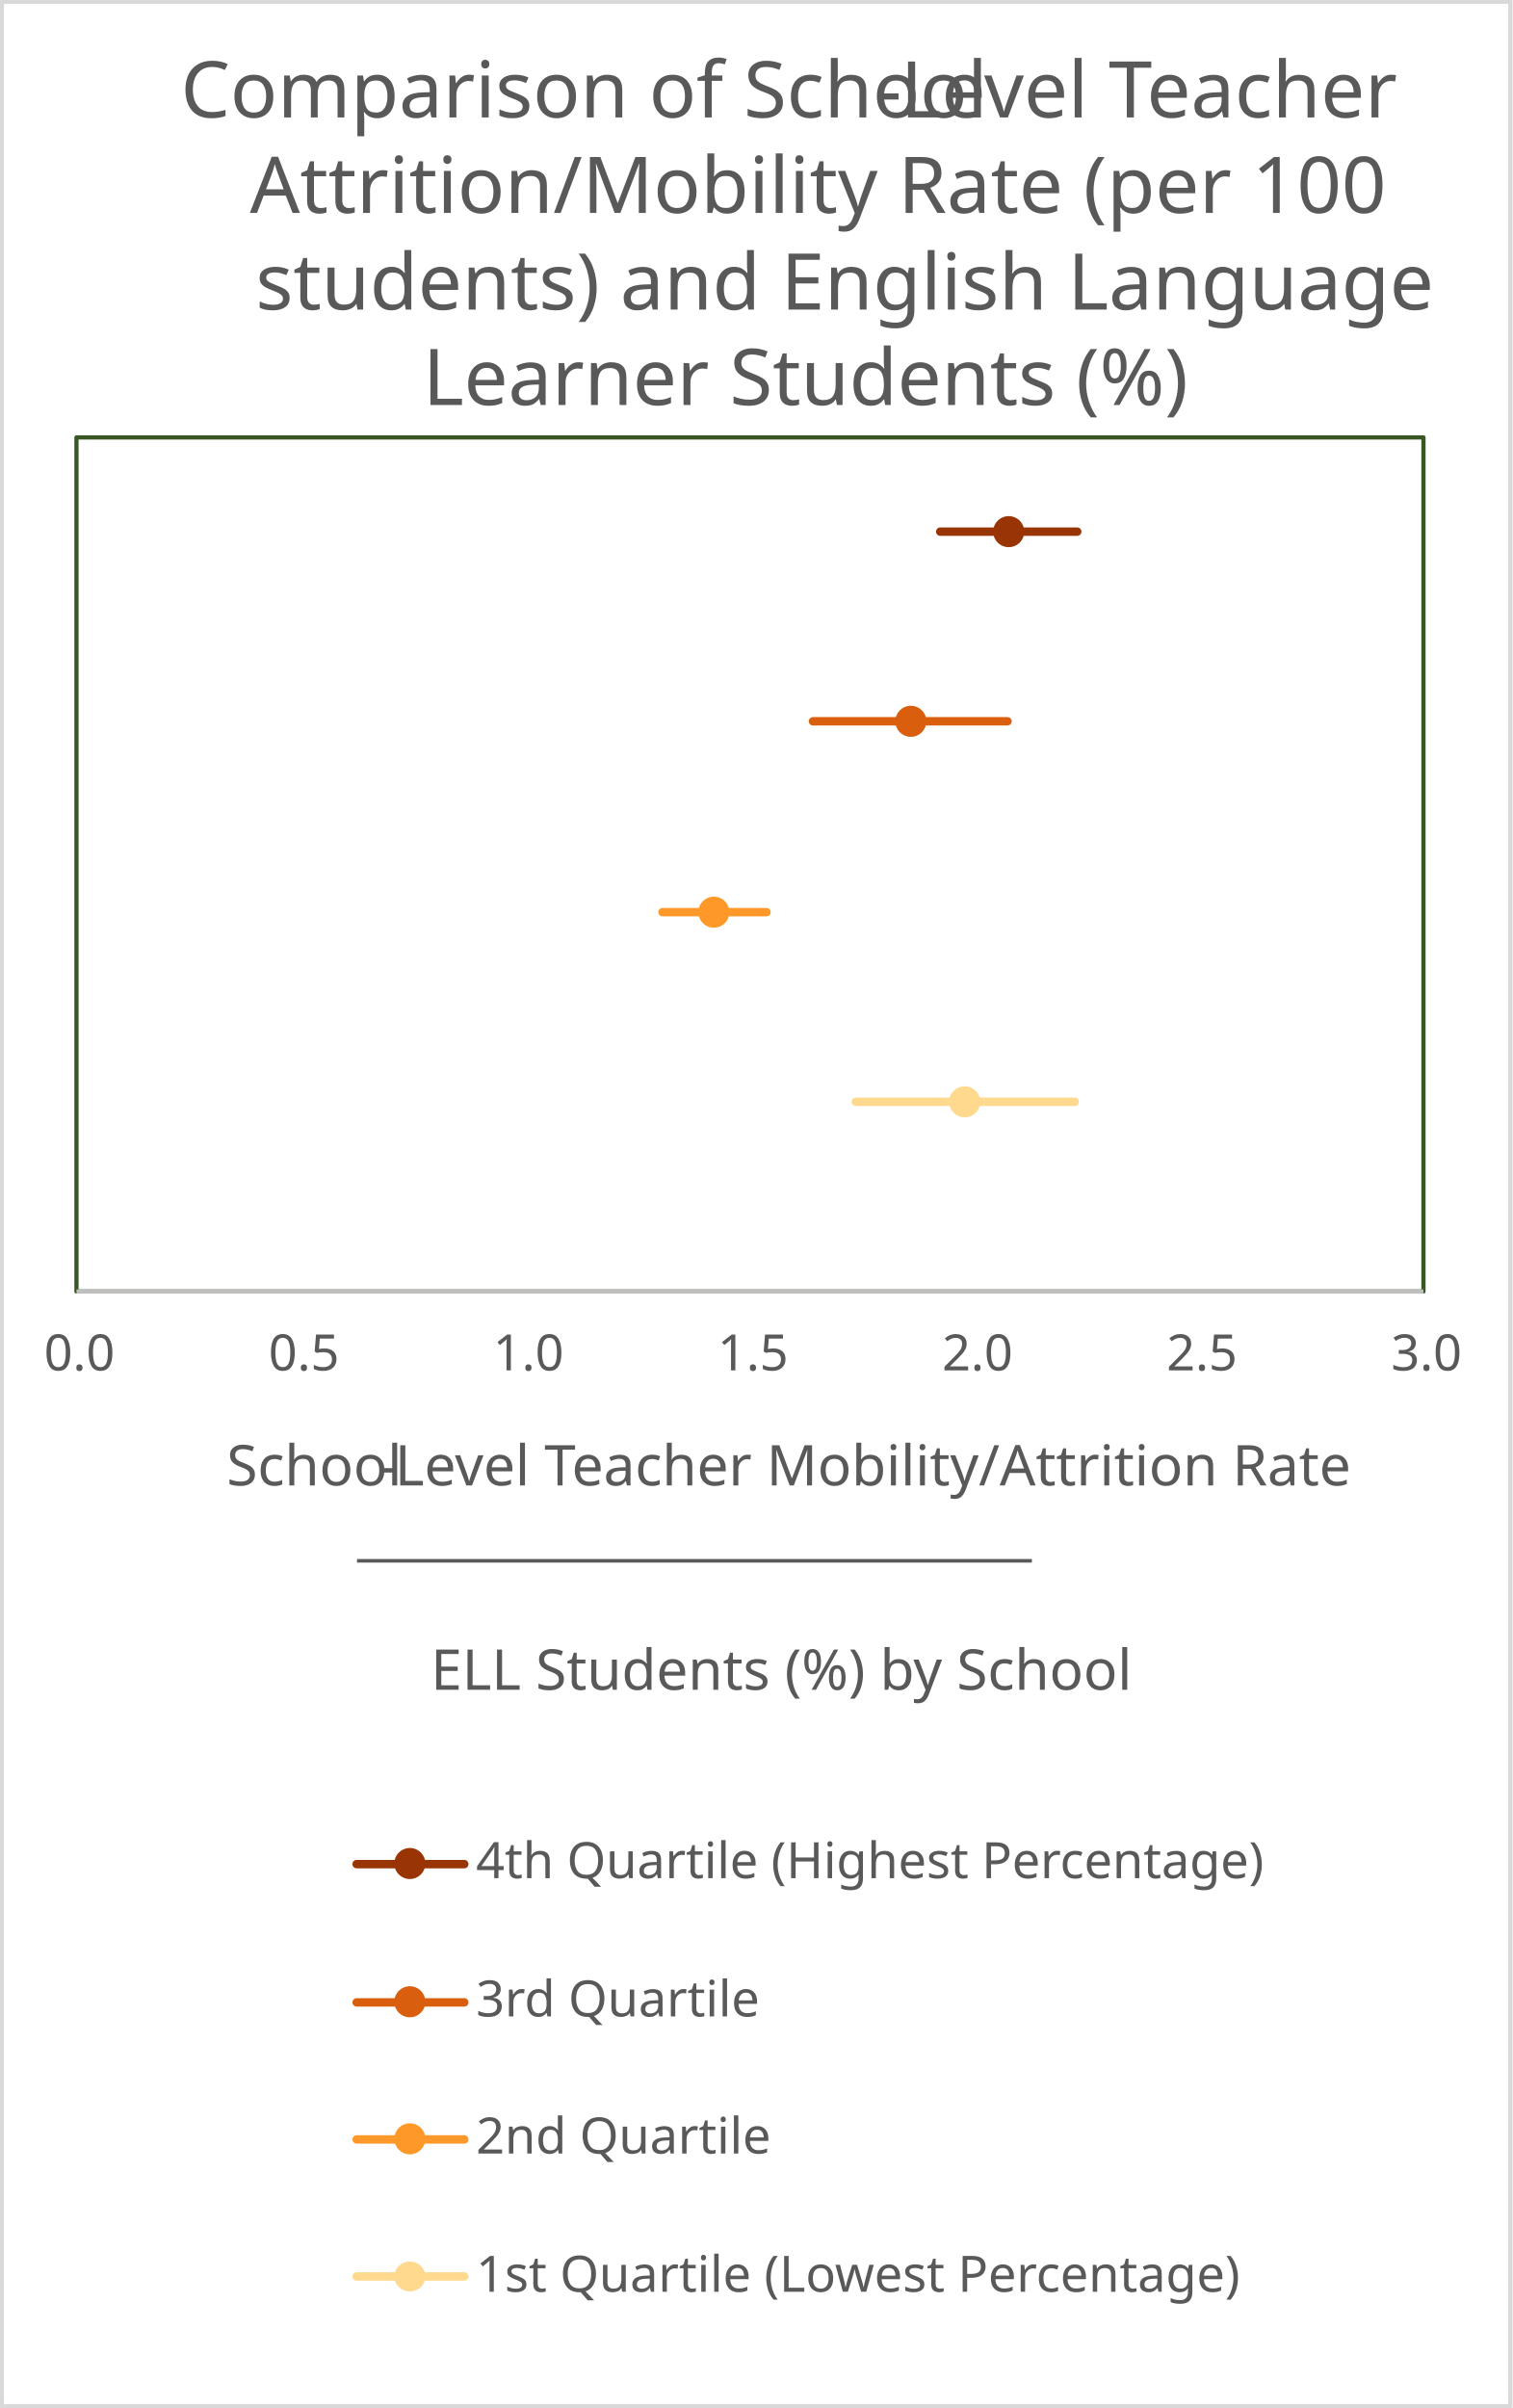
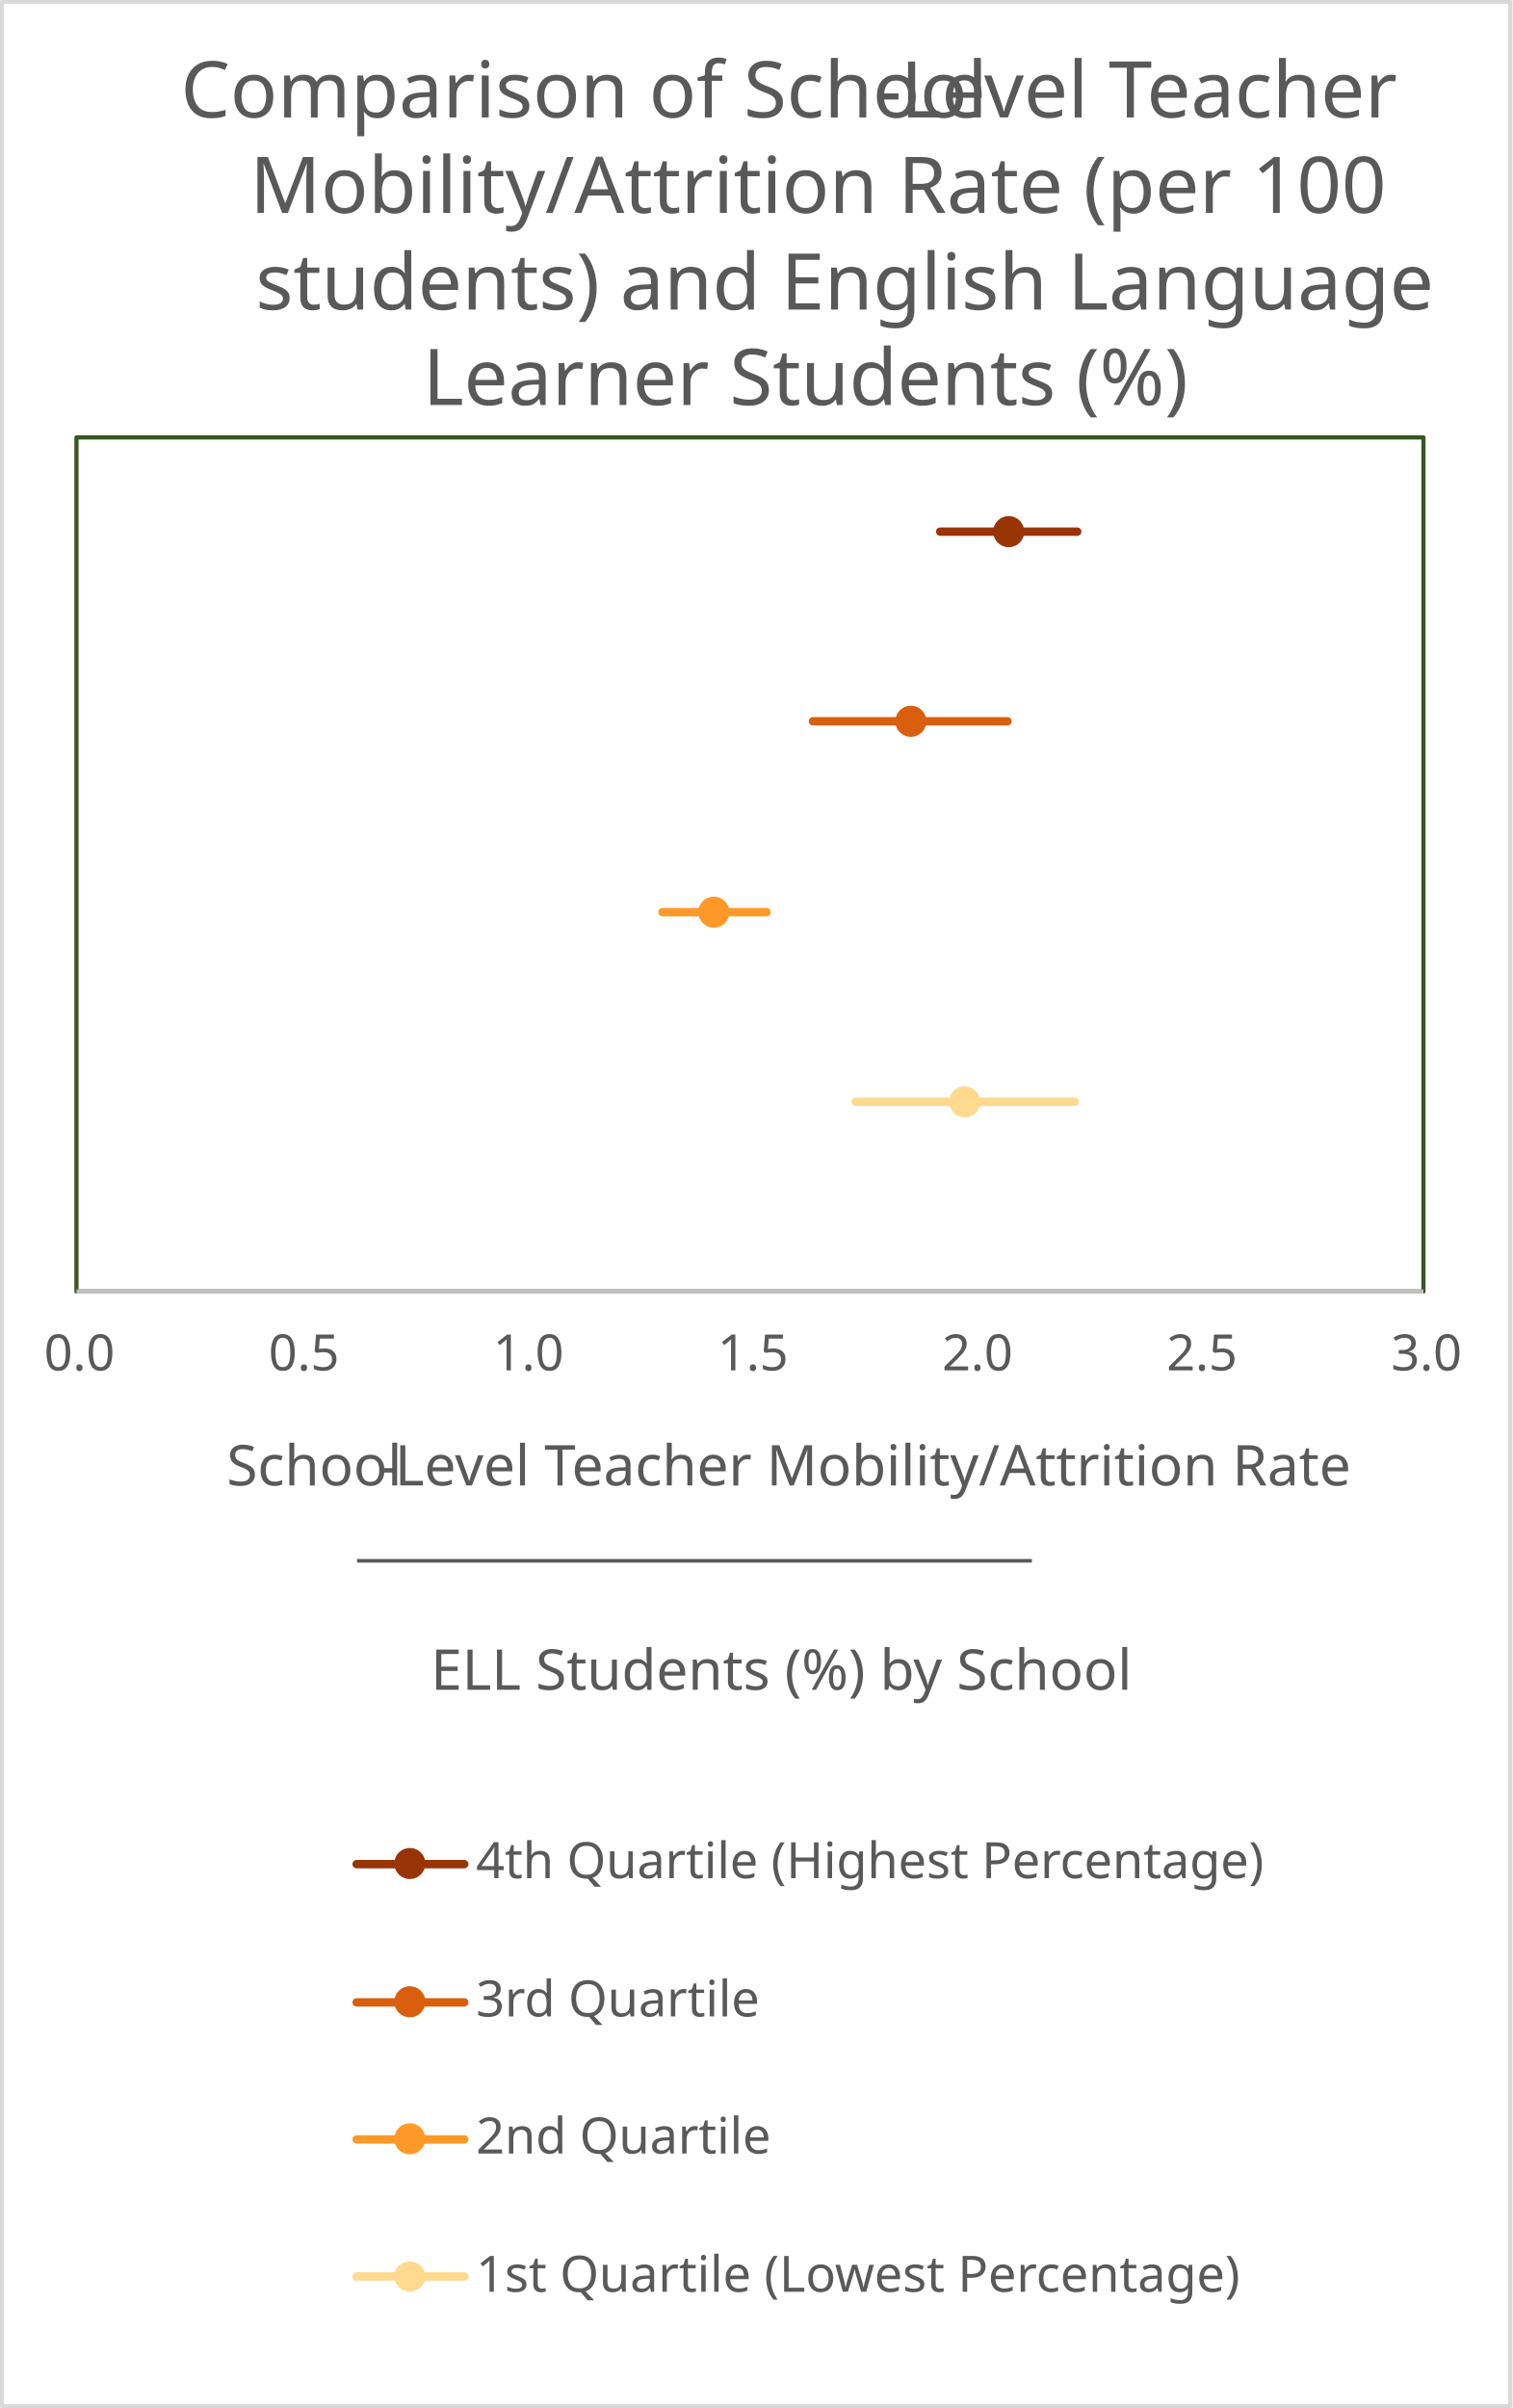
<svg xmlns="http://www.w3.org/2000/svg" width="1236" height="1968" overflow="hidden">
  <defs>
    <clipPath id="clip0">
      <rect x="-1" y="-1" width="1236" height="1968" />
    </clipPath>
    <clipPath id="clip1">
      <rect x="0" y="0" width="1233" height="1965" />
    </clipPath>
    <clipPath id="clip2">
      <rect x="0" y="0" width="1233" height="1965" />
    </clipPath>
    <clipPath id="clip3">
      <rect x="61" y="356" width="1104" height="701" />
    </clipPath>
    <clipPath id="clip4">
      <rect x="0" y="0" width="1233" height="1965" />
    </clipPath>
    <clipPath id="clip5">
      <rect x="61" y="356" width="1104" height="701" />
    </clipPath>
    <clipPath id="clip6">
      <rect x="0" y="0" width="1233" height="1965" />
    </clipPath>
    <clipPath id="clip7">
      <rect x="61" y="356" width="1104" height="701" />
    </clipPath>
    <clipPath id="clip8">
      <rect x="0" y="0" width="1233" height="1965" />
    </clipPath>
    <clipPath id="clip9">
      <rect x="61" y="356" width="1104" height="701" />
    </clipPath>
    <clipPath id="clip10">
      <rect x="0" y="0" width="1233" height="1965" />
    </clipPath>
    <clipPath id="clip11">
      <rect x="0" y="0" width="1233" height="1965" />
    </clipPath>
    <clipPath id="clip12">
      <rect x="0" y="0" width="1233" height="1965" />
    </clipPath>
    <clipPath id="clip13">
      <rect x="0" y="0" width="1233" height="1965" />
    </clipPath>
    <clipPath id="clip14">
      <rect x="0" y="0" width="1233" height="1965" />
    </clipPath>
    <clipPath id="clip15">
      <rect x="0" y="0" width="1233" height="1965" />
    </clipPath>
    <clipPath id="clip16">
      <rect x="0" y="0" width="1233" height="1965" />
    </clipPath>
    <clipPath id="clip17">
      <rect x="0" y="0" width="1233" height="1965" />
    </clipPath>
    <clipPath id="clip18">
      <rect x="0" y="0" width="1233" height="1965" />
    </clipPath>
    <clipPath id="clip19">
      <rect x="0" y="0" width="1233" height="1965" />
    </clipPath>
    <clipPath id="clip20">
      <rect x="0" y="0" width="1233" height="1965" />
    </clipPath>
    <clipPath id="clip21">
      <rect x="0" y="0" width="1233" height="1965" />
    </clipPath>
    <clipPath id="clip22">
      <rect x="0" y="0" width="1233" height="1965" />
    </clipPath>
    <clipPath id="clip23">
      <rect x="0" y="0" width="1233" height="1965" />
    </clipPath>
    <clipPath id="clip24">
      <rect x="0" y="0" width="1233" height="1965" />
    </clipPath>
    <clipPath id="clip25">
      <rect x="0" y="0" width="1233" height="1965" />
    </clipPath>
    <clipPath id="clip26">
      <rect x="0" y="0" width="1233" height="1965" />
    </clipPath>
    <clipPath id="clip27">
      <rect x="0" y="0" width="1233" height="1965" />
    </clipPath>
    <clipPath id="clip28">
      <rect x="0" y="0" width="1233" height="1965" />
    </clipPath>
    <clipPath id="clip29">
      <rect x="0" y="0" width="1233" height="1965" />
    </clipPath>
    <clipPath id="clip30">
      <rect x="0" y="0" width="1233" height="1965" />
    </clipPath>
    <clipPath id="clip31">
      <rect x="0" y="0" width="1233" height="1965" />
    </clipPath>
    <clipPath id="clip32">
      <rect x="0" y="0" width="1233" height="1965" />
    </clipPath>
    <clipPath id="clip33">
      <rect x="0" y="0" width="1233" height="1965" />
    </clipPath>
    <clipPath id="clip34">
      <rect x="0" y="0" width="1233" height="1965" />
    </clipPath>
    <clipPath id="clip35">
      <rect x="0" y="0" width="1233" height="1965" />
    </clipPath>
    <clipPath id="clip36">
      <rect x="0" y="0" width="1233" height="1965" />
    </clipPath>
    <clipPath id="clip37">
      <rect x="0" y="0" width="1233" height="1965" />
    </clipPath>
    <clipPath id="clip38">
      <rect x="0" y="0" width="1233" height="1965" />
    </clipPath>
    <clipPath id="clip39">
      <rect x="0" y="0" width="1233" height="1965" />
    </clipPath>
    <clipPath id="clip40">
      <rect x="0" y="0" width="1233" height="1965" />
    </clipPath>
  </defs>
  <g clip-path="url(#clip0)" transform="translate(1 1)">
    <rect x="0" y="0" width="1233" height="1965" fill="#FFFFFF" />
    <g clip-path="url(#clip1)">
      <rect x="61.5" y="356.5" width="1101" height="698" stroke="#385723" stroke-width="3.438" stroke-linejoin="round" stroke-miterlimit="10" fill="none" />
    </g>
    <g clip-path="url(#clip2)">
      <path d="M61.5 1054.5 1162.5 1054.5" stroke="#BFBFBF" stroke-width="3.438" stroke-linejoin="round" stroke-miterlimit="10" fill="none" fill-rule="evenodd" />
    </g>
    <g clip-path="url(#clip3)">
      <path d="M823.527 433.5 767.5 433.5 879.5 433.5" stroke="#993404" stroke-width="6.875" stroke-linecap="round" stroke-linejoin="round" stroke-miterlimit="10" fill="none" />
    </g>
    <g clip-path="url(#clip4)">
      <path d="M834.499 433.5C834.499 439.575 829.575 444.499 823.5 444.499 817.425 444.499 812.5 439.575 812.5 433.5 812.5 427.425 817.425 422.5 823.5 422.5 829.575 422.5 834.499 427.425 834.499 433.5Z" stroke="#993404" stroke-width="3.438" stroke-linejoin="round" stroke-miterlimit="10" fill="#993404" />
    </g>
    <g clip-path="url(#clip5)">
      <path d="M743.525 588.5 663.5 588.5 822.5 588.5" stroke="#D95F0E" stroke-width="6.875" stroke-linecap="round" stroke-linejoin="round" stroke-miterlimit="10" fill="none" />
    </g>
    <g clip-path="url(#clip6)">
      <path d="M754.499 588.5C754.499 594.575 749.575 599.499 743.5 599.499 737.425 599.499 732.5 594.575 732.5 588.5 732.5 582.425 737.425 577.5 743.5 577.5 749.575 577.5 754.499 582.425 754.499 588.5Z" stroke="#D95F0E" stroke-width="3.438" stroke-linejoin="round" stroke-miterlimit="10" fill="#D95F0E" />
    </g>
    <g clip-path="url(#clip7)">
      <path d="M582.519 744.5 540.5 744.5 625.5 744.5" stroke="#FE9929" stroke-width="6.875" stroke-linecap="round" stroke-linejoin="round" stroke-miterlimit="10" fill="none" />
    </g>
    <g clip-path="url(#clip8)">
      <path d="M593.499 744.5C593.499 750.575 588.575 755.499 582.5 755.499 576.425 755.499 571.5 750.575 571.5 744.5 571.5 738.425 576.425 733.5 582.5 733.5 588.575 733.5 593.499 738.425 593.499 744.5Z" stroke="#FE9929" stroke-width="3.438" stroke-linejoin="round" stroke-miterlimit="10" fill="#FE9929" />
    </g>
    <g clip-path="url(#clip9)">
      <path d="M787.526 899.5 698.5 899.5 877.5 899.5" stroke="#FED98E" stroke-width="6.875" stroke-linecap="round" stroke-linejoin="round" stroke-miterlimit="10" fill="none" />
    </g>
    <g clip-path="url(#clip10)">
      <path d="M798.499 899.5C798.499 905.575 793.575 910.499 787.5 910.499 781.425 910.499 776.5 905.575 776.5 899.5 776.5 893.425 781.425 888.5 787.5 888.5 793.575 888.5 798.499 893.425 798.499 899.5Z" stroke="#FED98E" stroke-width="3.438" stroke-linejoin="round" stroke-miterlimit="10" fill="#FED98E" />
    </g>
    <g clip-path="url(#clip11)">
      <text fill="#595959" font-family="Calibri,Calibri_MSFontService,sans-serif" font-weight="400" font-size="41" transform="matrix(1 0 0 1 34.9759 1119)">0.0</text>
    </g>
    <g clip-path="url(#clip12)">
      <text fill="#595959" font-family="Calibri,Calibri_MSFontService,sans-serif" font-weight="400" font-size="41" transform="matrix(1 0 0 1 218.483 1119)">0.5</text>
    </g>
    <g clip-path="url(#clip13)">
      <text fill="#595959" font-family="Calibri,Calibri_MSFontService,sans-serif" font-weight="400" font-size="41" transform="matrix(1 0 0 1 401.99 1119)">1.0</text>
    </g>
    <g clip-path="url(#clip14)">
      <text fill="#595959" font-family="Calibri,Calibri_MSFontService,sans-serif" font-weight="400" font-size="41" transform="matrix(1 0 0 1 585.497 1119)">1.5</text>
    </g>
    <g clip-path="url(#clip15)">
      <text fill="#595959" font-family="Calibri,Calibri_MSFontService,sans-serif" font-weight="400" font-size="41" transform="matrix(1 0 0 1 769.004 1119)">2.0</text>
    </g>
    <g clip-path="url(#clip16)">
      <text fill="#595959" font-family="Calibri,Calibri_MSFontService,sans-serif" font-weight="400" font-size="41" transform="matrix(1 0 0 1 952.512 1119)">2.5</text>
    </g>
    <g clip-path="url(#clip17)">
      <text fill="#595959" font-family="Calibri,Calibri_MSFontService,sans-serif" font-weight="400" font-size="41" transform="matrix(1 0 0 1 1136.02 1119)">3.0</text>
    </g>
    <g clip-path="url(#clip18)">
      <text fill="#595959" font-family="Calibri,Calibri_MSFontService,sans-serif" font-weight="400" font-size="46" transform="matrix(1 0 0 1 184.265 1213)">School</text>
    </g>
    <g clip-path="url(#clip19)">
      <text fill="#595959" font-family="Calibri,Calibri_MSFontService,sans-serif" font-weight="400" font-size="46" transform="matrix(1 0 0 1 307.671 1213)">-</text>
    </g>
    <g clip-path="url(#clip20)">
      <text fill="#595959" font-family="Calibri,Calibri_MSFontService,sans-serif" font-weight="400" font-size="46" transform="matrix(1 0 0 1 321.696 1213)">Level Teacher Mobility/Attrition Rate</text>
    </g>
    <g clip-path="url(#clip21)">
      <text fill="#595959" font-family="Calibri,Calibri_MSFontService,sans-serif" font-weight="400" font-size="46" transform="matrix(1 0 0 1 290.919 1269)">___________________________</text>
    </g>
    <g clip-path="url(#clip22)">
      <text fill="#595959" font-family="Calibri,Calibri_MSFontService,sans-serif" font-weight="400" font-size="46" transform="matrix(1 0 0 1 351.098 1380)">ELL Students (%) by School</text>
    </g>
    <g clip-path="url(#clip23)">
      <text fill="#595959" font-family="Calibri,Calibri_MSFontService,sans-serif" font-weight="400" font-size="64" transform="matrix(1 0 0 1 146.666 95)">Comparison of School</text>
    </g>
    <g clip-path="url(#clip24)">
      <text fill="#595959" font-family="Calibri,Calibri_MSFontService,sans-serif" font-weight="400" font-size="64" transform="matrix(1 0 0 1 715.389 95)">-</text>
    </g>
    <g clip-path="url(#clip25)">
      <text fill="#595959" font-family="Calibri,Calibri_MSFontService,sans-serif" font-weight="400" font-size="64" transform="matrix(1 0 0 1 735.029 95)">Level Teacher </text>
    </g>
    <g clip-path="url(#clip26)">
-       <text fill="#595959" font-family="Calibri,Calibri_MSFontService,sans-serif" font-weight="400" font-size="64" transform="matrix(1 0 0 1 203.248 173)">Attrition/Mobility Rate (per 100 </text>
+       <text fill="#595959" font-family="Calibri,Calibri_MSFontService,sans-serif" font-weight="400" font-size="64" transform="matrix(1 0 0 1 203.248 173)">Mobility/Attrition Rate (per 100 </text>
    </g>
    <g clip-path="url(#clip27)">
      <text fill="#595959" font-family="Calibri,Calibri_MSFontService,sans-serif" font-weight="400" font-size="64" transform="matrix(1 0 0 1 207.946 252)">students) and English Language </text>
    </g>
    <g clip-path="url(#clip28)">
      <text fill="#595959" font-family="Calibri,Calibri_MSFontService,sans-serif" font-weight="400" font-size="64" transform="matrix(1 0 0 1 344.644 330)">Learner Students (%)</text>
    </g>
    <g clip-path="url(#clip29)">
      <path d="M290.5 1522.5 378.5 1522.5" stroke="#993404" stroke-width="6.875" stroke-linecap="round" stroke-linejoin="round" stroke-miterlimit="10" fill="none" fill-rule="evenodd" />
    </g>
    <g clip-path="url(#clip30)">
      <path d="M345 1522C345 1528.07 340.075 1533 334 1533 327.925 1533 323 1528.07 323 1522 323 1515.92 327.925 1511 334 1511 340.075 1511 345 1515.92 345 1522Z" stroke="#993404" stroke-width="3.438" stroke-linejoin="round" stroke-miterlimit="10" fill="#993404" />
    </g>
    <g clip-path="url(#clip31)">
      <text fill="#595959" font-family="Calibri,Calibri_MSFontService,sans-serif" font-weight="400" font-size="41" transform="matrix(1 0 0 1 388.068 1534)">4th Quartile (Highest Percentage)</text>
    </g>
    <g clip-path="url(#clip32)">
      <path d="M290.5 1635.5 378.5 1635.5" stroke="#D95F0E" stroke-width="6.875" stroke-linecap="round" stroke-linejoin="round" stroke-miterlimit="10" fill="none" fill-rule="evenodd" />
    </g>
    <g clip-path="url(#clip33)">
      <path d="M345 1635C345 1641.07 340.075 1646 334 1646 327.925 1646 323 1641.07 323 1635 323 1628.92 327.925 1624 334 1624 340.075 1624 345 1628.92 345 1635Z" stroke="#D95F0E" stroke-width="3.438" stroke-linejoin="round" stroke-miterlimit="10" fill="#D95F0E" />
    </g>
    <g clip-path="url(#clip34)">
      <text fill="#595959" font-family="Calibri,Calibri_MSFontService,sans-serif" font-weight="400" font-size="41" transform="matrix(1 0 0 1 388.068 1647)">3rd Quartile</text>
    </g>
    <g clip-path="url(#clip35)">
      <path d="M290.5 1747.5 378.5 1747.5" stroke="#FE9929" stroke-width="6.875" stroke-linecap="round" stroke-linejoin="round" stroke-miterlimit="10" fill="none" fill-rule="evenodd" />
    </g>
    <g clip-path="url(#clip36)">
      <path d="M345 1747C345 1753.07 340.075 1758 334 1758 327.925 1758 323 1753.07 323 1747 323 1740.92 327.925 1736 334 1736 340.075 1736 345 1740.92 345 1747Z" stroke="#FE9929" stroke-width="3.438" stroke-linejoin="round" stroke-miterlimit="10" fill="#FE9929" />
    </g>
    <g clip-path="url(#clip37)">
      <text fill="#595959" font-family="Calibri,Calibri_MSFontService,sans-serif" font-weight="400" font-size="41" transform="matrix(1 0 0 1 388.068 1759)">2nd Quartile</text>
    </g>
    <g clip-path="url(#clip38)">
      <path d="M290.5 1859.5 378.5 1859.5" stroke="#FED98E" stroke-width="6.875" stroke-linecap="round" stroke-linejoin="round" stroke-miterlimit="10" fill="none" fill-rule="evenodd" />
    </g>
    <g clip-path="url(#clip39)">
      <path d="M345 1859.5C345 1865.31 340.075 1870.02 334 1870.02 327.925 1870.02 323 1865.31 323 1859.5 323 1853.69 327.925 1848.98 334 1848.98 340.075 1848.98 345 1853.69 345 1859.5Z" stroke="#FED98E" stroke-width="3.438" stroke-linejoin="round" stroke-miterlimit="10" fill="#FED98E" />
    </g>
    <g clip-path="url(#clip40)">
      <text fill="#595959" font-family="Calibri,Calibri_MSFontService,sans-serif" font-weight="400" font-size="41" transform="matrix(1 0 0 1 388.068 1872)">1st Quartile (Lowest Percentage)</text>
    </g>
    <rect x="0.5" y="0.5" width="1233" height="1965" stroke="#D9D9D9" stroke-width="3.438" stroke-linejoin="round" stroke-miterlimit="10" fill="none" />
  </g>
</svg>
